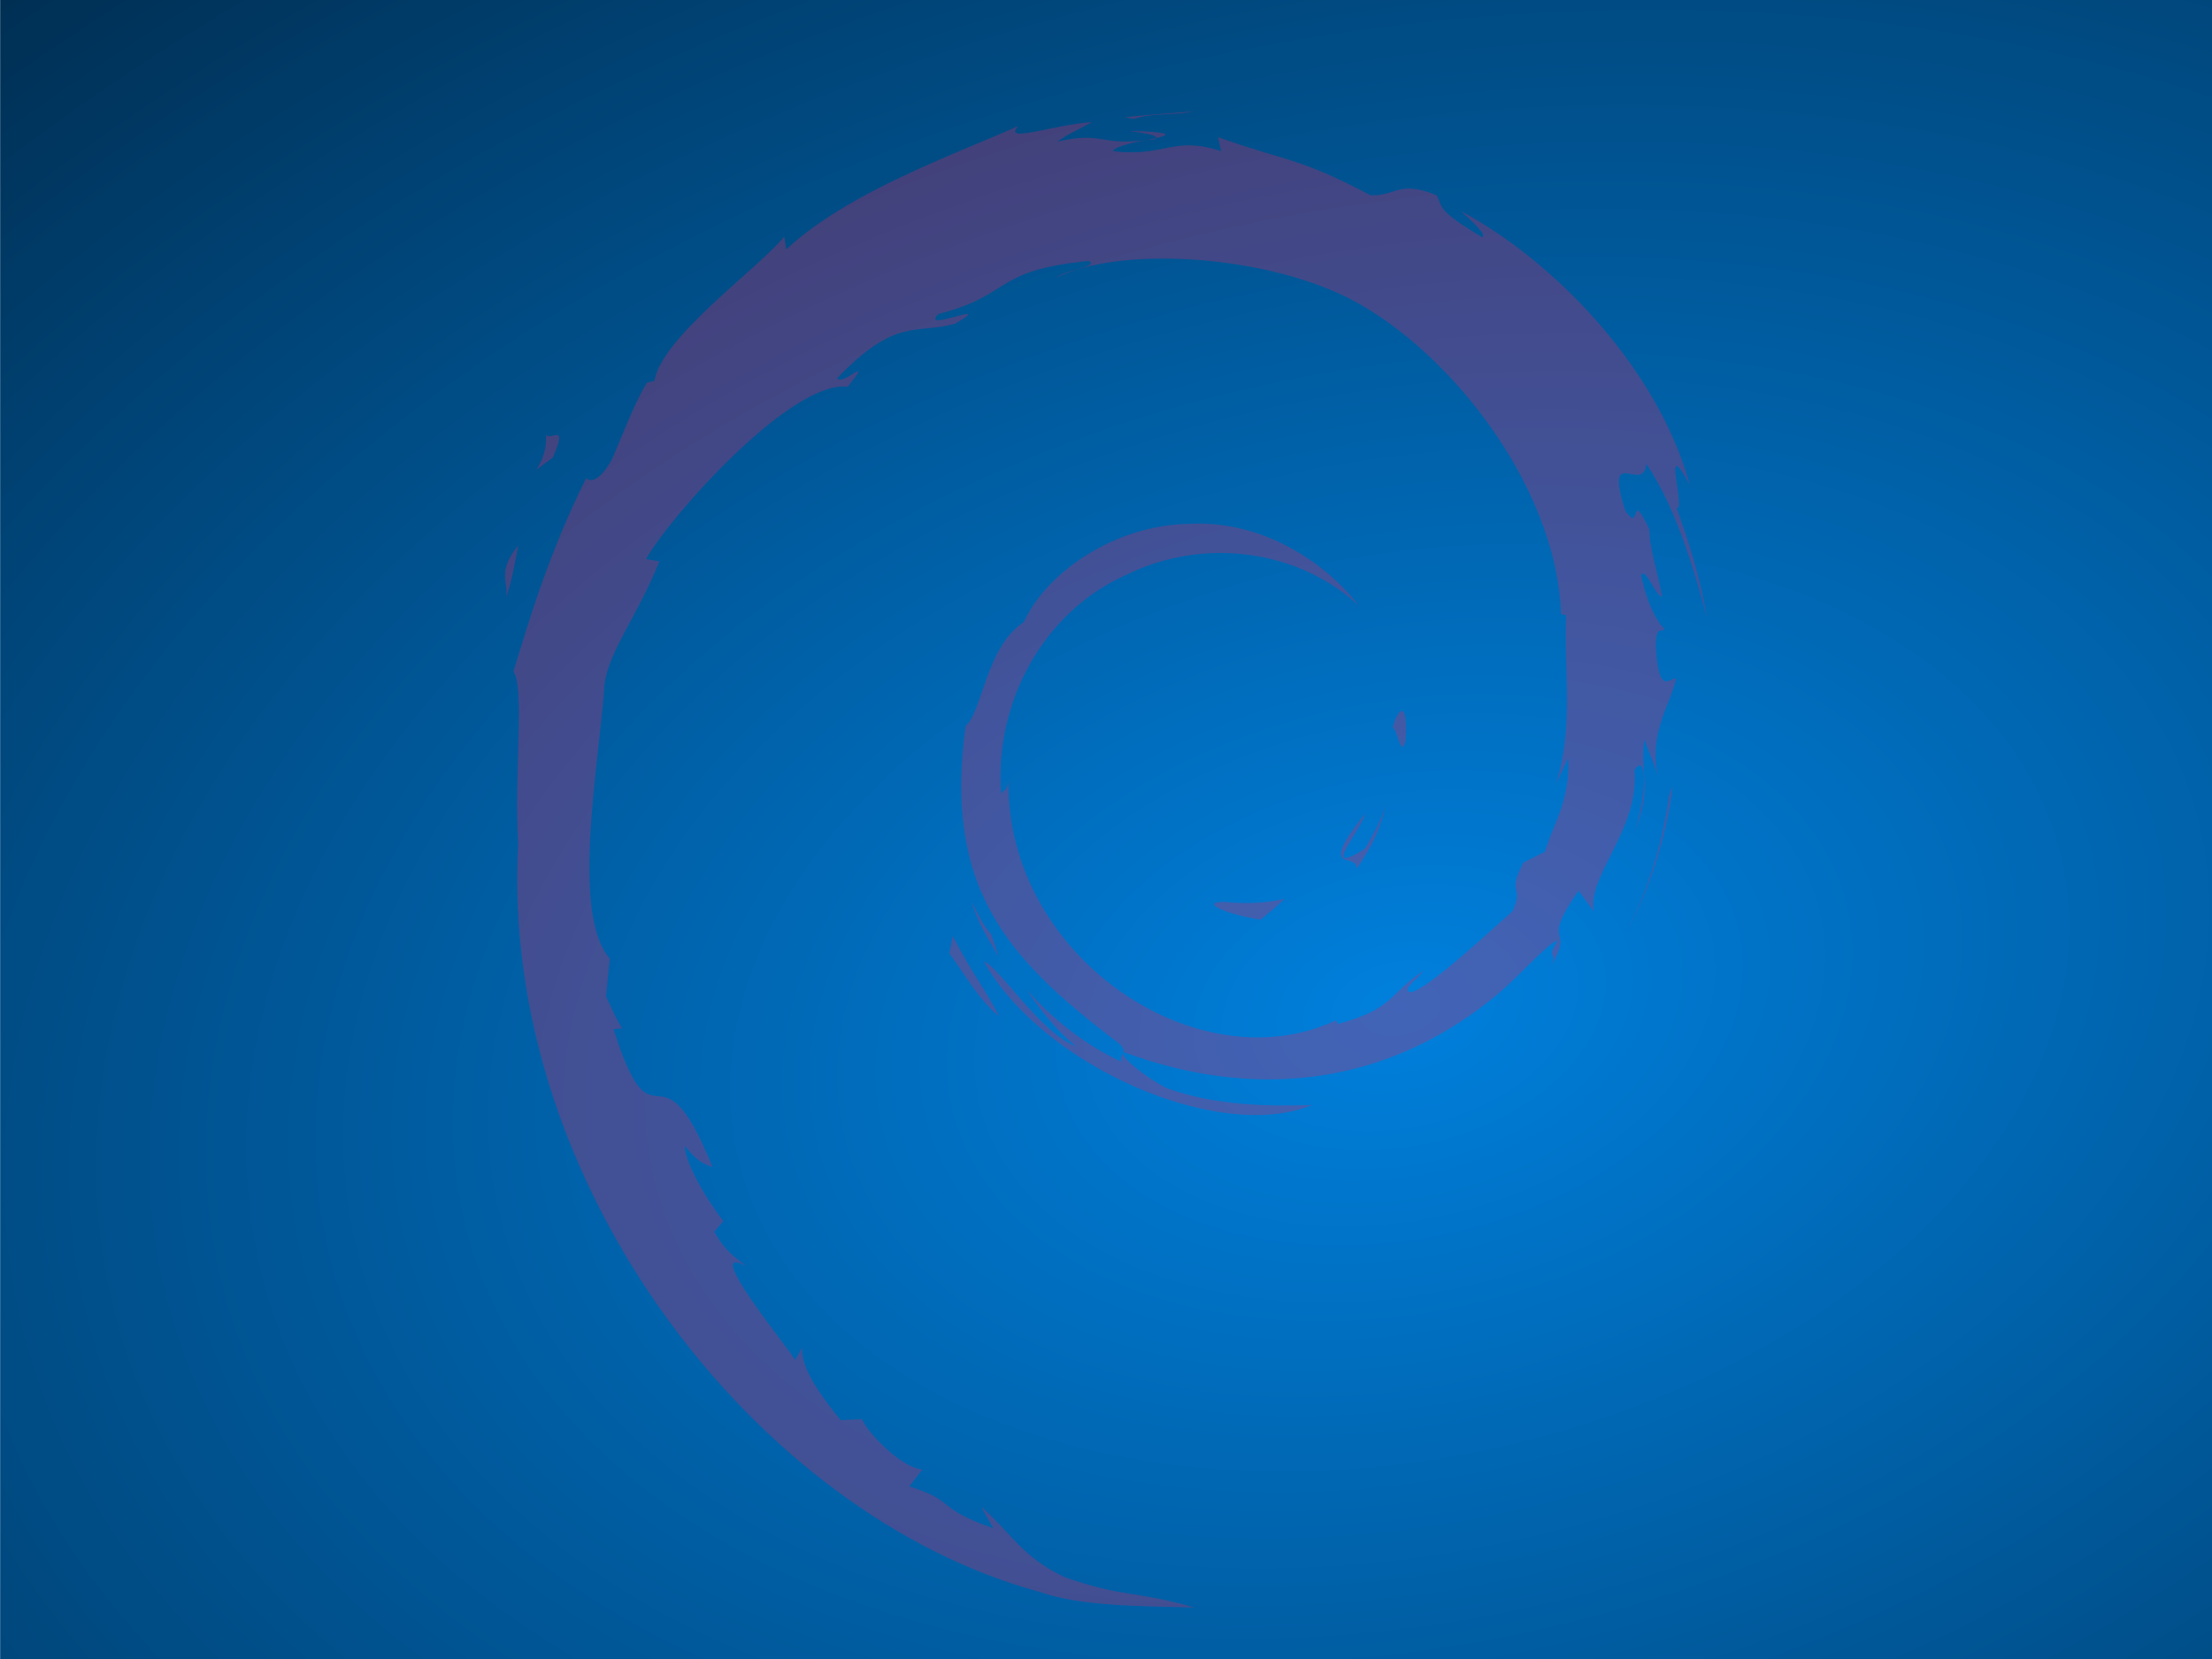
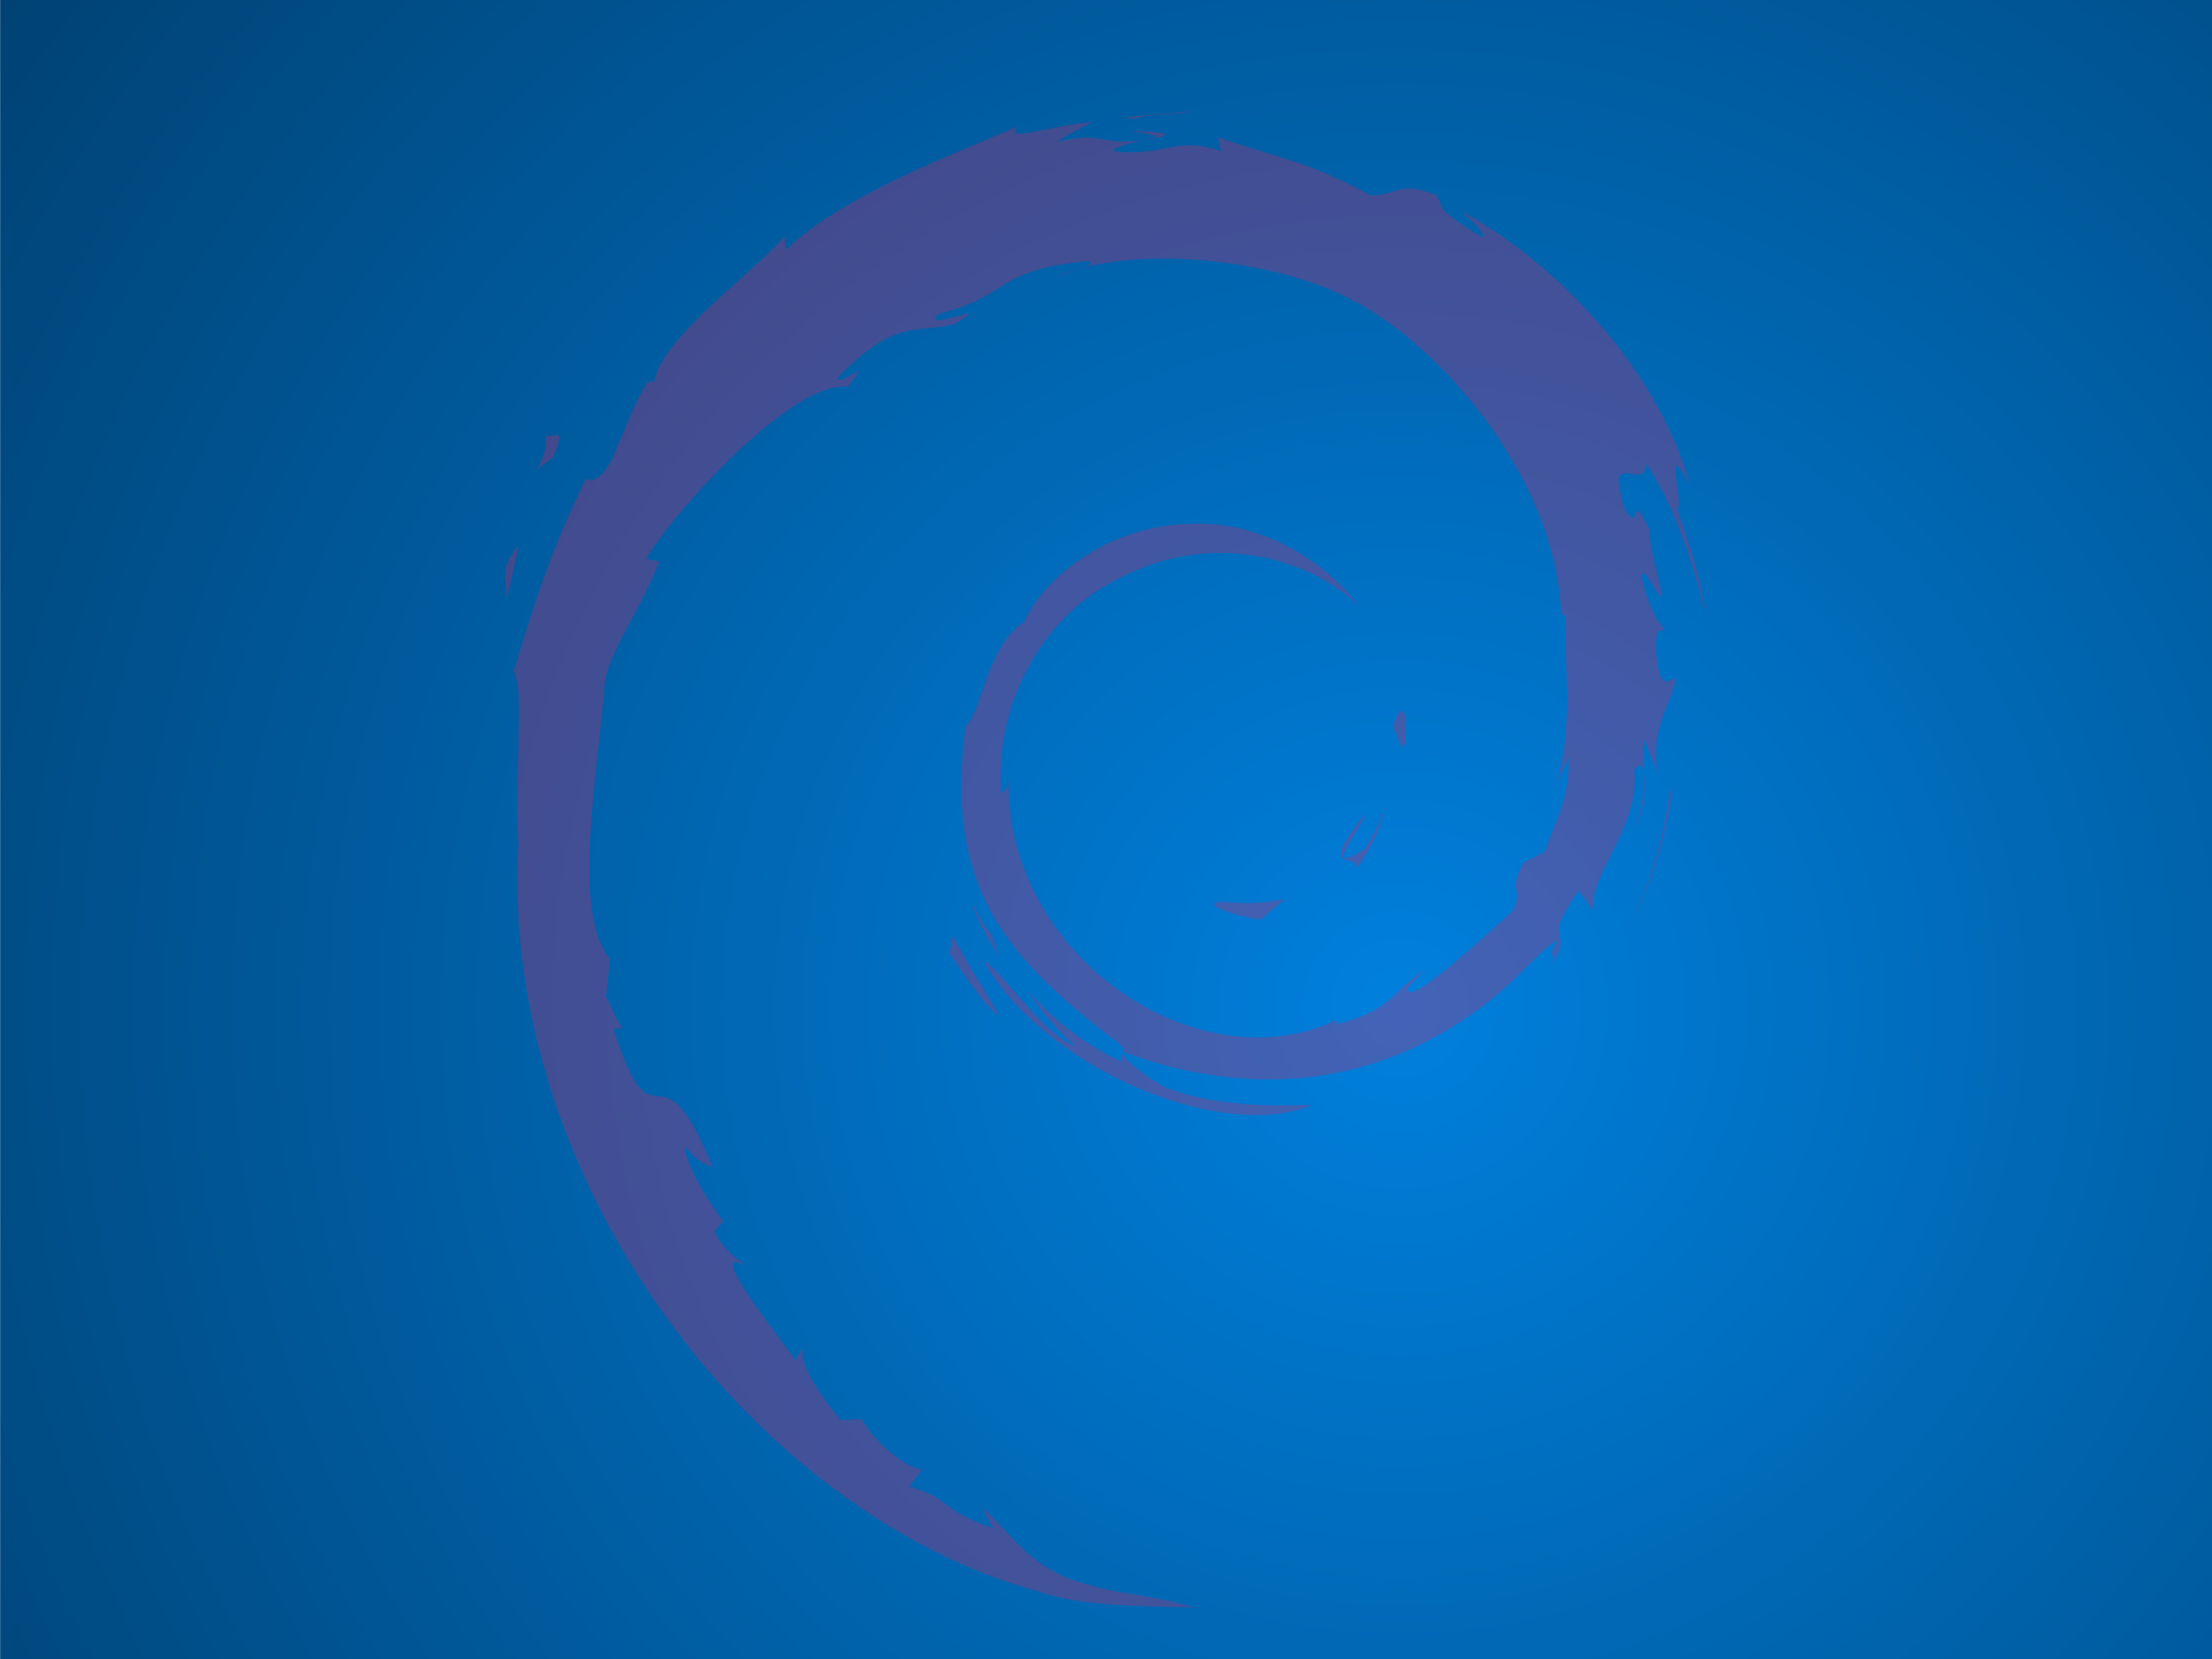
- <svg xmlns="http://www.w3.org/2000/svg" xmlns:xlink="http://www.w3.org/1999/xlink" width="1600px" height="1200px" id="svg8826">
-   <defs id="defs8828">
-     <linearGradient id="linearGradient2160">
-       <stop id="stop2162" offset="0" style="stop-color:#0080dd;stop-opacity:1;" />
-       <stop id="stop2164" offset="1" style="stop-color:#001f38;stop-opacity:1;" />
-     </linearGradient>
-     <radialGradient xlink:href="#linearGradient2160" id="radialGradient8808" gradientUnits="userSpaceOnUse" gradientTransform="matrix(31.77468,-7.072971,4.71699,21.10354,-7878.803,11016.59)" cx="335.497" cy="-375.043" fx="335.497" fy="-375.043" r="59.915" />
+ <svg xmlns="http://www.w3.org/2000/svg" width="1600px" height="1200px" id="svg2">
+   <defs id="defs4">
+     <radialGradient id="defitem0" gradientUnits="userSpaceOnUse" cx="1012.43" cy="728.891" fx="1012.43" fy="728.891" r="1950.38">
+       <stop stop-color="#0080dd" offset="0" stop-opacity="1" id="stop7" />
+       <stop stop-color="#001f38" offset="1" stop-opacity="1" id="stop9" />
+     </radialGradient>
  </defs>
-   <g id="layer1">
-     <rect style="font-style:normal;font-variant:normal;font-weight:normal;font-stretch:normal;letter-spacing:normal;word-spacing:normal;text-anchor:start;fill:url(#radialGradient8808);fill-opacity:1;fill-rule:evenodd;stroke:none;stroke-width:88.988;stroke-linecap:butt;stroke-linejoin:miter;stroke-miterlimit:10.433;stroke-dasharray:none;stroke-dashoffset:0;stroke-opacity:1" id="rect1422" width="1601.895" height="1202.422" x="0.105" y="0" ry="0" />
-     <g transform="matrix(9.979082,0,0,-9.979082,-2363.742,4495.199)" xml:space="preserve" style="font-style:normal;font-variant:normal;font-weight:normal;font-stretch:normal;letter-spacing:normal;word-spacing:normal;text-anchor:start;fill:#d72766;fill-opacity:0.309;stroke:none;stroke-linecap:butt;stroke-linejoin:miter;stroke-miterlimit:10.433;stroke-dasharray:none;stroke-dashoffset:0;stroke-opacity:1;opacity:1;color:#000000;fill-rule:nonzero;stroke-width:0;marker:none;marker-start:none;marker-mid:none;marker-end:none;visibility:visible;display:inline;overflow:visible" id="g8886">
-       <path d="M 325.54,385.09 L 325.46,385.09 L 325.39,385.08 L 325.32,385.08 L 325.25,385.07 L 325.19,385.07 L 325.14,385.06 L 325.09,385.05 L 325.05,385.04 L 325.01,385.03 L 324.97,385.02 L 324.95,385.01 L 324.92,384.99 L 324.9,384.98 L 324.89,384.96 L 324.88,384.94 L 324.87,384.93 L 324.87,384.91 L 324.88,384.89 L 324.89,384.87 L 324.9,384.85 L 324.91,384.83 L 324.93,384.81 L 324.96,384.79 L 324.98,384.76 L 325.02,384.74 L 325.05,384.72 L 325.09,384.69 L 325.13,384.67 L 325.18,384.65 L 325.23,384.62 L 325.28,384.6 L 325.33,384.57 L 325.39,384.54 L 325.45,384.52 L 325.52,384.49 L 325.58,384.47 L 325.65,384.44 L 325.72,384.41 L 325.8,384.39 L 325.87,384.36 L 325.95,384.33 L 326.04,384.31 L 326.2,384.25 L 326.38,384.2 L 326.57,384.15 L 326.76,384.1 L 326.96,384.05 L 327.16,384 L 327.37,383.96 L 327.58,383.92 L 327.79,383.87 L 328.01,383.84 L 328.23,383.8 C 328.88,384.31 329.46,384.82 329.99,385.32 C 328.53,384.96 327.04,384.95 325.54,385.09 z " style="fill:#d72766;fill-rule:nonzero;stroke:none;stroke-width:0;color:#000000;fill-opacity:0.309;stroke-linecap:butt;stroke-linejoin:miter;marker:none;marker-start:none;marker-mid:none;marker-end:none;stroke-miterlimit:10.433;stroke-dasharray:none;stroke-dashoffset:0;stroke-opacity:1;visibility:visible;display:inline;overflow:visible" id="path8888" />
-       <path d="M 335.19,387.49 L 335.39,387.77 L 335.58,388.05 L 335.76,388.34 L 335.93,388.62 L 336.1,388.92 L 336.26,389.21 L 336.41,389.5 L 336.55,389.8 L 336.68,390.1 L 336.8,390.4 L 336.91,390.71 L 337.02,391.02 L 337.11,391.32 L 337.19,391.63 L 337.25,391.95 L 337.31,392.26 C 337.07,391.07 336.43,390.04 335.82,388.95 C 332.46,386.84 335.5,390.21 335.82,391.49 C 332.2,386.94 335.32,388.76 335.19,387.49 z " style="fill:#d72766;fill-rule:nonzero;stroke:none;stroke-width:0;color:#000000;fill-opacity:0.309;stroke-linecap:butt;stroke-linejoin:miter;marker:none;marker-start:none;marker-mid:none;marker-end:none;stroke-miterlimit:10.433;stroke-dasharray:none;stroke-dashoffset:0;stroke-opacity:1;visibility:visible;display:inline;overflow:visible" id="path8890" />
-       <path d="M 338.75,396.76 L 338.75,396.83 L 338.76,396.91 L 338.76,396.98 L 338.77,397.05 L 338.77,397.12 L 338.77,397.19 L 338.78,397.25 L 338.78,397.32 L 338.78,397.38 L 338.78,397.44 L 338.78,397.5 L 338.78,397.56 L 338.79,397.62 L 338.79,397.67 L 338.79,397.73 L 338.78,397.78 L 338.78,397.83 L 338.78,397.88 L 338.78,397.93 L 338.78,397.98 L 338.78,398.02 L 338.78,398.07 L 338.77,398.11 L 338.77,398.15 L 338.77,398.2 L 338.76,398.24 L 338.76,398.27 L 338.76,398.31 L 338.75,398.35 L 338.75,398.38 L 338.74,398.42 L 338.74,398.45 L 338.73,398.48 L 338.73,398.51 L 338.72,398.54 L 338.72,398.57 L 338.71,398.59 L 338.7,398.62 L 338.7,398.64 L 338.69,398.67 L 338.68,398.69 L 338.68,398.71 L 338.67,398.73 L 338.66,398.75 L 338.65,398.77 L 338.65,398.78 L 338.64,398.8 L 338.63,398.81 L 338.62,398.83 L 338.61,398.84 L 338.59,398.86 L 338.58,398.88 L 338.56,398.9 L 338.54,398.91 L 338.52,398.92 L 338.5,398.92 L 338.48,398.92 L 338.46,398.92 L 338.44,398.91 L 338.41,398.91 L 338.39,398.89 L 338.37,398.88 L 338.35,398.86 L 338.32,398.84 L 338.3,398.82 L 338.28,398.8 L 338.26,398.77 L 338.23,398.74 L 338.21,398.71 L 338.19,398.67 L 338.17,398.64 L 338.14,398.6 L 338.12,398.56 L 338.1,398.52 L 338.08,398.47 L 338.06,398.43 L 338.04,398.38 L 338.01,398.33 L 337.99,398.28 L 337.97,398.23 L 337.96,398.18 L 337.94,398.13 L 337.92,398.07 L 337.9,398.02 L 337.88,397.96 L 337.85,397.85 L 337.82,397.73 C 338.16,397.56 338.43,395.45 338.75,396.76 z " style="fill:#d72766;fill-rule:nonzero;stroke:none;stroke-width:0;color:#000000;fill-opacity:0.309;stroke-linecap:butt;stroke-linejoin:miter;marker:none;marker-start:none;marker-mid:none;marker-end:none;stroke-miterlimit:10.433;stroke-dasharray:none;stroke-dashoffset:0;stroke-opacity:1;visibility:visible;display:inline;overflow:visible" id="path8892" />
-       <path d="M 318.73,440.98 L 318.91,440.95 L 319.09,440.92 L 319.28,440.89 L 319.46,440.86 L 319.54,440.85 L 319.63,440.83 L 319.72,440.82 L 319.8,440.8 L 319.88,440.79 L 319.96,440.77 L 320.03,440.76 L 320.11,440.74 L 320.18,440.73 L 320.24,440.71 L 320.3,440.69 L 320.36,440.68 L 320.42,440.66 L 320.46,440.64 L 320.51,440.63 L 320.55,440.61 L 320.58,440.59 L 320.61,440.57 L 320.62,440.56 L 320.63,440.55 L 320.64,440.54 L 320.65,440.54 L 320.65,440.53 L 320.66,440.52 L 320.66,440.51 L 320.66,440.5 L 320.66,440.48 L 320.66,440.47 L 320.65,440.46 L 320.64,440.45 C 321.7,440.68 321.93,440.89 318.73,440.98 z " style="fill:#d72766;fill-rule:nonzero;stroke:none;stroke-width:0;color:#000000;fill-opacity:0.309;stroke-linecap:butt;stroke-linejoin:miter;marker:none;marker-start:none;marker-mid:none;marker-end:none;stroke-miterlimit:10.433;stroke-dasharray:none;stroke-dashoffset:0;stroke-opacity:1;visibility:visible;display:inline;overflow:visible" id="path8894" />
-       <polygon points="320.64,440.45 319.97,440.31 320.6,440.37 320.64,440.45 " style="fill:#d72766;fill-rule:nonzero;stroke:none;stroke-width:0;color:#000000;fill-opacity:0.309;stroke-linecap:butt;stroke-linejoin:miter;marker:none;marker-start:none;marker-mid:none;marker-end:none;stroke-miterlimit:10.433;stroke-dasharray:none;stroke-dashoffset:0;stroke-opacity:1;visibility:visible;display:inline;overflow:visible" id="polygon8896" />
-       <path d="M 350.55,395.53 L 350.56,395.26 L 350.56,395 L 350.55,394.75 L 350.54,394.5 L 350.53,394.27 L 350.51,394.03 L 350.48,393.81 L 350.45,393.59 L 350.41,393.38 L 350.37,393.16 L 350.33,392.96 L 350.28,392.76 L 350.18,392.36 L 350.06,391.97 L 349.93,391.59 L 349.79,391.2 L 349.64,390.82 L 349.48,390.43 L 349.32,390.03 L 349.16,389.61 L 349.08,389.39 L 349,389.17 L 348.92,388.95 L 348.84,388.72 L 347.29,387.94 C 346.02,385.47 347.41,386.38 346.5,384.41 C 344.51,382.64 340.48,378.89 339.19,378.55 C 338.24,378.57 339.82,379.66 340.03,380.09 C 337.38,378.27 337.9,377.35 333.84,376.24 L 333.72,376.51 C 323.7,371.79 309.79,381.13 309.97,393.88 C 309.86,393.07 309.66,393.27 309.44,392.94 C 308.93,399.5 312.47,406.09 318.45,408.77 C 324.3,411.67 331.15,410.48 335.34,406.58 C 333.04,409.59 328.46,412.79 323.03,412.49 C 317.71,412.4 312.74,409.02 311.08,405.36 C 308.36,403.64 308.04,398.75 306.86,397.85 C 305.26,386.11 309.86,381.04 317.64,375.08 C 318.87,374.25 317.98,374.13 318.15,373.5 C 315.57,374.71 313.2,376.54 311.25,378.77 C 312.29,377.27 313.4,375.79 314.84,374.64 C 312.4,375.46 309.14,380.55 308.2,380.75 C 312.4,373.23 325.25,367.56 331.98,370.37 C 328.86,370.26 324.91,370.31 321.41,371.6 C 319.94,372.36 317.94,373.92 318.3,374.21 C 327.48,370.79 336.96,371.62 344.91,377.98 C 346.93,379.56 349.14,382.24 349.78,382.27 C 348.82,380.83 349.94,381.58 349.2,380.3 C 351.21,383.55 348.33,381.63 351.29,385.91 L 352.38,384.41 C 351.97,387.11 355.73,390.38 355.34,394.64 C 356.2,395.95 356.3,393.24 355.39,390.24 C 356.66,393.57 355.73,394.11 356.05,396.85 C 356.4,395.93 356.86,394.95 357.1,393.97 C 356.27,397.19 357.95,399.39 358.36,401.26 C 357.95,401.44 357.09,399.84 356.89,403.64 C 356.92,405.29 357.35,404.5 357.52,404.91 C 357.19,405.09 356.34,406.36 355.82,408.78 C 356.2,409.35 356.82,407.3 357.34,407.22 C 357.01,409.15 356.44,410.62 356.42,412.1 C 354.93,415.21 355.89,411.69 354.68,413.44 C 353.1,418.39 356,414.59 356.2,416.84 C 358.6,413.35 359.97,407.95 360.6,405.72 C 360.12,408.44 359.34,411.09 358.39,413.64 C 359.13,413.33 357.22,419.25 359.35,415.33 C 357.07,423.68 349.63,431.48 342.78,435.15 C 343.62,434.38 344.68,433.42 344.3,433.27 C 340.89,435.3 341.49,435.45 341,436.31 C 338.23,437.44 338.05,436.22 336.21,436.31 C 330.98,439.08 329.97,438.79 325.16,440.52 L 325.38,439.5 C 321.91,440.66 321.34,439.06 317.59,439.5 C 317.36,439.68 318.79,440.14 319.97,440.31 C 316.62,439.87 316.77,440.97 313.5,440.19 C 314.3,440.76 315.16,441.13 316.02,441.61 C 313.29,441.45 309.5,440.02 310.67,441.32 C 306.21,439.33 298.3,436.54 293.86,432.38 L 293.72,433.31 C 291.68,430.87 284.84,426.02 284.3,422.85 L 283.75,422.72 C 282.7,420.93 282.01,418.9 281.17,417.05 C 279.79,414.69 279.14,416.14 279.34,415.77 C 276.61,410.25 275.26,405.61 274.09,401.8 C 274.93,400.56 274.11,394.31 274.43,389.31 C 273.06,364.6 291.77,340.62 312.21,335.08 C 315.21,334.01 319.66,334.05 323.46,333.94 C 318.98,335.22 318.41,334.62 314.05,336.14 C 310.91,337.62 310.22,339.31 307.99,341.24 L 308.87,339.68 C 304.51,341.23 306.33,341.59 302.78,342.72 L 303.72,343.95 C 302.31,344.05 299.97,346.33 299.34,347.59 L 297.79,347.53 C 295.93,349.83 294.94,351.48 295.01,352.77 L 294.51,351.88 C 293.94,352.85 287.67,360.48 290.92,358.7 C 290.32,359.26 289.51,359.6 288.64,361.19 L 289.3,361.95 C 287.74,363.96 286.42,366.55 286.52,367.41 C 287.36,366.28 287.94,366.07 288.51,365.88 C 284.55,375.69 284.33,366.41 281.34,375.87 L 281.97,375.92 C 281.48,376.65 281.19,377.45 280.8,378.23 L 281.07,380.98 C 278.23,384.27 280.28,394.98 280.69,400.85 C 280.97,403.24 283.07,405.78 284.66,409.77 L 283.69,409.94 C 285.54,413.17 294.27,422.93 298.32,422.43 C 300.28,424.89 297.93,422.43 297.55,423.05 C 301.85,427.51 303.2,426.2 306.11,427 C 309.24,428.86 303.42,426.27 304.9,427.71 C 310.32,429.09 308.74,430.85 315.8,431.55 C 316.55,431.13 314.07,430.9 313.45,430.35 C 317.96,432.56 327.73,432.05 334.07,429.12 C 341.43,425.69 349.7,415.52 350.02,405.95 L 350.39,405.86 C 350.21,402.05 350.98,397.66 349.64,393.62 L 350.55,395.53 z " style="fill:#d72766;fill-rule:nonzero;stroke:none;stroke-width:0;color:#000000;fill-opacity:0.309;stroke-linecap:butt;stroke-linejoin:miter;marker:none;marker-start:none;marker-mid:none;marker-end:none;stroke-miterlimit:10.433;stroke-dasharray:none;stroke-dashoffset:0;stroke-opacity:1;visibility:visible;display:inline;overflow:visible" id="path8898" />
-       <path d="M 305.93,382.62 L 305.68,381.36 C 306.86,379.76 307.8,378.02 309.3,376.77 C 308.22,378.88 307.41,379.76 305.93,382.62 z " style="fill:#d72766;fill-rule:nonzero;stroke:none;stroke-width:0;color:#000000;fill-opacity:0.309;stroke-linecap:butt;stroke-linejoin:miter;marker:none;marker-start:none;marker-mid:none;marker-end:none;stroke-miterlimit:10.433;stroke-dasharray:none;stroke-dashoffset:0;stroke-opacity:1;visibility:visible;display:inline;overflow:visible" id="path8900" />
-       <path d="M 308.72,382.73 L 308.61,382.86 L 308.5,383 L 308.4,383.13 L 308.3,383.27 L 308.2,383.42 L 308.11,383.56 L 308.02,383.71 L 307.94,383.85 L 307.86,384.01 L 307.78,384.16 L 307.62,384.46 L 307.47,384.77 L 307.31,385.08 C 307.71,383.62 308.52,382.38 309.27,381.1 L 308.72,382.73 z " style="fill:#d72766;fill-rule:nonzero;stroke:none;stroke-width:0;color:#000000;fill-opacity:0.309;stroke-linecap:butt;stroke-linejoin:miter;marker:none;marker-start:none;marker-mid:none;marker-end:none;stroke-miterlimit:10.433;stroke-dasharray:none;stroke-dashoffset:0;stroke-opacity:1;visibility:visible;display:inline;overflow:visible" id="path8902" />
-       <path d="M 358.12,393.47 L 357.86,392.81 C 357.38,389.37 356.34,385.97 354.73,382.81 C 356.5,386.14 357.64,389.78 358.12,393.47 z " style="fill:#d72766;fill-rule:nonzero;stroke:none;stroke-width:0;color:#000000;fill-opacity:0.309;stroke-linecap:butt;stroke-linejoin:miter;marker:none;marker-start:none;marker-mid:none;marker-end:none;stroke-miterlimit:10.433;stroke-dasharray:none;stroke-dashoffset:0;stroke-opacity:1;visibility:visible;display:inline;overflow:visible" id="path8904" />
-       <path d="M 319.09,441.85 L 319.2,441.89 L 319.32,441.92 L 319.44,441.96 L 319.57,441.99 L 319.69,442.01 L 319.82,442.04 L 319.95,442.06 L 320.08,442.08 L 320.36,442.11 L 320.63,442.14 L 320.91,442.16 L 321.19,442.17 L 321.76,442.21 L 322.04,442.22 L 322.32,442.24 L 322.59,442.27 L 322.86,442.3 L 322.98,442.32 L 323.11,442.34 L 323.24,442.36 L 323.36,442.39 C 321.68,442.24 320.01,442.16 318.36,441.95 L 319.09,441.85 z " style="fill:#d72766;fill-rule:nonzero;stroke:none;stroke-width:0;color:#000000;fill-opacity:0.309;stroke-linecap:butt;stroke-linejoin:miter;marker:none;marker-start:none;marker-mid:none;marker-end:none;stroke-miterlimit:10.433;stroke-dasharray:none;stroke-dashoffset:0;stroke-opacity:1;visibility:visible;display:inline;overflow:visible" id="path8906" />
-       <path d="M 276.43,419.17 L 276.44,419.05 L 276.45,418.93 L 276.45,418.81 L 276.45,418.7 L 276.45,418.59 L 276.45,418.48 L 276.44,418.38 L 276.43,418.27 L 276.42,418.17 L 276.41,418.07 L 276.39,417.98 L 276.37,417.88 L 276.35,417.79 L 276.33,417.71 L 276.31,417.62 L 276.28,417.54 L 276.26,417.46 L 276.23,417.38 L 276.2,417.31 L 276.18,417.24 L 276.15,417.17 L 276.12,417.1 L 276.09,417.04 L 276.07,416.98 L 276.04,416.92 L 276.01,416.87 L 275.98,416.82 L 275.96,416.77 L 275.93,416.72 L 275.91,416.68 L 275.89,416.64 L 275.87,416.61 L 275.85,416.58 L 275.83,416.55 L 275.81,416.52 L 275.8,416.5 L 275.79,416.48 L 275.78,416.46 L 275.77,416.45 L 275.77,416.44 L 275.77,416.43 L 275.77,416.43 L 275.77,416.43 L 275.78,416.43 L 275.8,416.44 L 275.81,416.45 L 275.83,416.47 L 275.86,416.49 L 275.88,416.51 L 275.92,416.53 L 275.93,416.55 L 275.95,416.56 L 275.97,416.58 L 276,416.59 L 276.02,416.61 L 276.04,416.63 L 276.07,416.65 L 276.09,416.67 L 276.12,416.69 L 276.15,416.71 L 276.18,416.74 L 276.21,416.76 L 276.25,416.79 L 276.28,416.81 L 276.32,416.84 L 276.36,416.87 L 276.39,416.9 L 276.43,416.93 L 276.48,416.96 L 276.52,416.99 L 276.57,417.02 L 276.61,417.05 L 276.66,417.09 L 276.71,417.12 L 276.76,417.16 L 276.81,417.2 L 276.87,417.24 L 276.93,417.28 C 278.23,420.23 276.41,418.09 276.43,419.17 z " style="fill:#d72766;fill-rule:nonzero;stroke:none;stroke-width:0;fill-opacity:0.309;color:#000000;stroke-linecap:butt;stroke-linejoin:miter;marker:none;marker-start:none;marker-mid:none;marker-end:none;stroke-miterlimit:10.433;stroke-dasharray:none;stroke-dashoffset:0;stroke-opacity:1;visibility:visible;display:inline;overflow:visible" id="path8908" />
-       <path d="M 273.56,407.17 L 273.61,407.33 L 273.66,407.49 L 273.71,407.64 L 273.75,407.79 L 273.79,407.93 L 273.83,408.07 L 273.87,408.21 L 273.9,408.35 L 273.94,408.48 L 273.97,408.61 L 274,408.73 L 274.03,408.86 L 274.05,408.98 L 274.08,409.1 L 274.13,409.33 L 274.17,409.55 L 274.21,409.76 L 274.25,409.97 L 274.29,410.17 L 274.33,410.37 L 274.36,410.56 L 274.4,410.75 L 274.44,410.94 C 272.88,408.95 273.72,408.52 273.56,407.17 z " style="fill:#d72766;fill-rule:nonzero;stroke:none;stroke-width:0;color:#000000;fill-opacity:0.309;stroke-linecap:butt;stroke-linejoin:miter;marker:none;marker-start:none;marker-mid:none;marker-end:none;stroke-miterlimit:10.433;stroke-dasharray:none;stroke-dashoffset:0;stroke-opacity:1;visibility:visible;display:inline;overflow:visible" id="path8910" />
+   <g id="Layer">
+     <g id="layer1">
+       <path fill="url(#defitem0)" stroke-width="88.988" d="M0.105 1202.42L0.105 0L1602 0L1602 1202.42L0.105 1202.42Z" fill-rule="evenodd" id="path13" />
+       <g id="g8886">
+         <path id="path8888" fill="#d62666" fill-opacity="0.309" stroke-width="0" d="M884.848 652.354L884.05 652.354L883.351 652.454L882.653 652.454L881.954 652.554L881.356 652.554L880.857 652.654L880.358 652.753L879.959 652.853L879.559 652.953L879.16 653.053L878.961 653.153L878.661 653.352L878.462 653.452L878.362 653.652L878.262 653.851L878.162 653.951L878.162 654.151L878.262 654.35L878.362 654.55L878.462 654.749L878.562 654.949L878.761 655.148L879.06 655.348L879.26 655.647L879.659 655.847L879.959 656.047L880.358 656.346L880.757 656.546L881.256 656.745L881.755 657.044L882.254 657.244L882.753 657.543L883.351 657.843L883.95 658.042L884.649 658.342L885.248 658.541L885.946 658.841L886.645 659.14L887.443 659.34L888.141 659.639L888.94 659.938L889.838 660.138L891.435 660.737L893.231 661.236L895.127 661.735L897.023 662.234L899.019 662.733L901.014 663.232L903.11 663.631L905.206 664.03L907.301 664.529L909.497 664.828L911.692 665.227C918.178 660.138 923.966 655.049 929.255 650.059C914.686 653.652 899.817 653.751 884.848 652.354Z" />
+         <path id="path8890" fill="#d62666" fill-opacity="0.309" stroke-width="0" d="M981.146 628.405L983.142 625.61L985.038 622.816L986.835 619.922L988.531 617.128L990.227 614.134L991.824 611.24L993.321 608.347L994.718 605.353L996.015 602.359L997.213 599.365L998.311 596.272L999.408 593.178L1000.31 590.185L1001.1 587.091L1001.7 583.898L1002.3 580.804C999.907 592.679 993.521 602.958 987.433 613.835C953.904 634.891 984.24 601.261 987.433 588.488C951.309 633.893 982.444 615.731 981.146 628.405Z" />
+         <path id="path8892" fill="#d62666" fill-opacity="0.309" stroke-width="0" d="M1016.67 535.898L1016.67 535.2L1016.77 534.402L1016.77 533.703L1016.87 533.004L1016.87 532.306L1016.87 531.607L1016.97 531.009L1016.97 530.31L1016.97 529.711L1016.97 529.113L1016.97 528.514L1016.97 527.915L1017.07 527.316L1017.07 526.817L1017.07 526.219L1016.97 525.72L1016.97 525.221L1016.97 524.722L1016.97 524.223L1016.97 523.724L1016.97 523.325L1016.97 522.826L1016.87 522.427L1016.87 522.028L1016.87 521.529L1016.77 521.129L1016.77 520.83L1016.77 520.431L1016.67 520.032L1016.67 519.732L1016.57 519.333L1016.57 519.034L1016.47 518.734L1016.47 518.435L1016.37 518.136L1016.37 517.836L1016.27 517.637L1016.17 517.337L1016.17 517.138L1016.07 516.838L1015.97 516.639L1015.97 516.439L1015.87 516.24L1015.77 516.04L1015.67 515.84L1015.67 515.741L1015.57 515.541L1015.47 515.441L1015.37 515.242L1015.27 515.142L1015.08 514.942L1014.98 514.743L1014.78 514.543L1014.58 514.443L1014.38 514.344L1014.18 514.344L1013.98 514.344L1013.78 514.344L1013.58 514.443L1013.28 514.443L1013.08 514.643L1012.88 514.743L1012.68 514.942L1012.38 515.142L1012.18 515.342L1011.98 515.541L1011.78 515.84L1011.48 516.14L1011.28 516.439L1011.08 516.838L1010.88 517.138L1010.58 517.537L1010.39 517.936L1010.19 518.335L1009.99 518.834L1009.79 519.233L1009.59 519.732L1009.29 520.231L1009.09 520.73L1008.89 521.229L1008.79 521.728L1008.59 522.227L1008.39 522.826L1008.19 523.325L1007.99 523.924L1007.69 525.021L1007.39 526.219C1010.78 527.915 1013.48 548.971 1016.67 535.898Z" />
+         <path id="path8894" fill="#d62666" fill-opacity="0.309" stroke-width="0" d="M816.891 94.62L818.687 94.92L820.483 95.22L822.379 95.52L824.176 95.82L824.974 95.92L825.872 96.12L826.77 96.22L827.568 96.42L828.367 96.52L829.165 96.72L829.864 96.82L830.662 97.02L831.36 97.12L831.959 97.32L832.558 97.52L833.157 97.62L833.755 97.82L834.155 98.02L834.654 98.12L835.053 98.32L835.352 98.52L835.651 98.71L835.751 98.81L835.851 98.91L835.951 99.01L836.051 99.01L836.051 99.11L836.15 99.21L836.15 99.31L836.15 99.41L836.15 99.61L836.15 99.71L836.051 99.81L835.951 99.91C846.529 97.62 848.824 95.52 816.891 94.62Z" />
+         <path id="polygon8896" fill="#d62666" fill-opacity="0.309" stroke-width="0" d="M835.951 99.91L829.265 101.31L835.552 100.71L835.951 99.91Z" />
+         <path id="path8898" fill="#d62666" fill-opacity="0.309" stroke-width="0" d="M1134.43 548.173L1134.52 550.867L1134.52 553.462L1134.43 555.956L1134.33 558.451L1134.23 560.746L1134.03 563.141L1133.73 565.337L1133.43 567.532L1133.03 569.628L1132.63 571.823L1132.23 573.819L1131.73 575.815L1130.73 579.806L1129.54 583.698L1128.24 587.49L1126.84 591.382L1125.34 595.174L1123.75 599.066L1122.15 603.058L1120.55 607.249L1119.76 609.444L1118.96 611.64L1118.16 613.835L1117.36 616.13L1101.89 623.914C1089.22 648.562 1103.09 639.481 1094.01 659.14C1074.15 676.803 1033.94 714.225 1021.06 717.618C1011.58 717.418 1027.35 706.541 1029.45 702.25C1003 720.412 1008.19 729.592 967.675 740.669L966.477 737.975C866.487 785.076 727.678 691.871 729.474 564.638C728.376 572.721 726.381 570.725 724.185 574.019C719.096 508.556 754.422 442.794 814.097 416.05C872.474 387.11 940.831 398.985 982.643 437.904C959.691 407.867 913.987 375.934 859.801 378.927C806.712 379.826 757.116 413.555 740.551 450.078C713.408 467.242 710.214 516.04 698.439 525.021C682.473 642.176 728.376 692.77 806.014 752.245C818.288 760.528 809.406 761.725 811.103 768.012C785.357 755.937 761.706 737.675 742.247 715.422C752.626 730.391 763.702 745.16 778.072 756.636C753.723 748.453 721.191 697.659 711.811 695.664C753.723 770.706 881.954 827.288 949.114 799.246C917.979 800.344 878.562 799.845 843.635 786.972C828.965 779.388 809.007 763.821 812.6 760.927C904.208 795.055 998.809 786.773 1078.14 723.306C1098.3 707.539 1120.35 680.795 1126.74 680.495C1117.16 694.865 1128.34 687.381 1120.95 700.154C1141.01 667.722 1112.27 686.882 1141.81 644.171L1152.69 659.14C1148.6 632.197 1186.12 599.565 1182.22 557.054C1190.81 543.981 1191.8 571.025 1182.72 600.962C1195.4 567.732 1186.12 562.343 1189.31 535C1192.8 544.181 1197.39 553.961 1199.79 563.74C1191.51 531.607 1208.27 509.653 1212.36 490.993C1208.27 489.196 1199.69 505.163 1197.69 467.242C1197.99 450.777 1202.28 458.66 1203.98 454.569C1200.69 452.773 1192.2 440.099 1187.01 415.95C1190.81 410.262 1196.99 430.719 1202.18 431.517C1198.89 412.258 1193.2 397.588 1193 382.819C1178.13 351.784 1187.71 386.911 1175.64 369.447C1159.87 320.051 1188.81 357.971 1190.81 335.518C1214.76 370.345 1228.43 424.232 1234.71 446.486C1229.93 419.343 1222.14 392.898 1212.66 367.452C1220.05 370.545 1200.99 311.469 1222.24 350.587C1199.49 267.262 1125.24 189.42 1056.89 152.8C1065.27 160.49 1075.85 170.07 1072.06 171.56C1038.03 151.3 1044.01 149.81 1039.12 141.23C1011.48 129.95 1009.69 142.12 991.325 141.23C939.135 113.58 929.056 116.48 881.056 99.21L883.252 109.39C848.624 97.82 842.936 113.78 805.515 109.39C803.219 107.6 817.49 103.01 829.265 101.31C795.835 105.7 797.332 94.72 764.7 102.51C772.683 96.82 781.265 93.13 789.847 88.34C762.605 89.93 724.784 104.2 736.459 91.23C691.953 111.09 613.018 138.93 568.711 180.44L567.314 171.16C546.957 195.51 478.7 243.91 473.311 275.544L467.823 276.841C457.344 294.704 450.459 314.962 442.076 333.423C428.305 356.973 421.819 342.504 423.815 346.196C396.572 401.281 383.1 447.584 371.425 485.604C379.807 497.978 371.624 560.347 374.817 610.243C361.146 856.826 547.855 1096.12 751.827 1151.41C781.764 1162.09 826.171 1161.69 864.092 1162.78C819.386 1150.01 813.697 1156 770.189 1140.83C738.854 1126.06 731.969 1109.2 709.715 1089.94L718.497 1105.5C674.988 1090.04 693.15 1086.44 657.724 1075.17L667.105 1062.89C653.034 1061.9 629.683 1039.14 623.396 1026.57L607.929 1027.17C589.368 1004.22 579.488 987.751 580.187 974.878L575.197 983.76C569.509 974.08 506.941 897.94 539.373 915.702C533.385 910.114 525.302 906.721 516.62 890.854L523.206 883.27C507.639 863.212 494.467 837.366 495.465 828.784C503.847 840.061 509.635 842.156 515.323 844.052C475.806 746.158 473.61 838.764 443.773 744.361L450.06 743.862C445.17 736.578 442.276 728.594 438.384 720.811L441.079 693.368C412.738 660.537 433.195 553.661 437.287 495.084C440.081 471.234 461.037 445.887 476.903 406.071L467.224 404.374C485.685 372.142 572.802 274.746 613.218 279.735C632.777 255.187 609.326 279.735 605.534 273.548C648.444 229.042 661.916 242.114 690.955 234.131C722.189 215.57 664.111 241.416 678.88 227.046C732.967 213.275 717.2 195.71 787.652 188.73C795.136 192.92 770.388 195.21 764.201 200.701C809.207 178.65 906.703 183.74 969.97 212.975C1043.42 247.204 1125.94 348.691 1129.14 444.191L1132.83 445.089C1131.03 483.109 1138.72 526.917 1125.34 567.233L1134.43 548.173Z" />
+         <path id="path8900" fill="#d62666" fill-opacity="0.309" stroke-width="0" d="M689.159 677.003L686.664 689.576C698.439 705.543 707.819 722.906 722.788 735.38C712.011 714.324 703.928 705.543 689.159 677.003Z" />
+         <path id="path8902" fill="#d62666" fill-opacity="0.309" stroke-width="0" d="M717 675.905L715.902 674.608L714.805 673.211L713.807 671.913L712.809 670.516L711.811 669.019L710.913 667.622L710.015 666.125L709.217 664.728L708.418 663.132L707.62 661.635L706.023 658.641L704.526 655.548L702.93 652.454C706.921 667.024 715.004 679.398 722.489 692.171L717 675.905Z" />
+         <path id="path8904" fill="#d62666" fill-opacity="0.309" stroke-width="0" d="M1209.97 568.73L1207.37 575.316C1202.58 609.644 1192.2 643.573 1176.14 675.107C1193.8 641.876 1205.18 605.552 1209.97 568.73Z" />
+         <path id="path8906" fill="#d62666" fill-opacity="0.309" stroke-width="0" d="M820.483 85.94L821.581 85.54L822.778 85.24L823.976 84.84L825.273 84.54L826.471 84.34L827.768 84.05L829.065 83.85L830.363 83.65L833.157 83.35L835.851 83.05L838.645 82.85L841.439 82.75L847.127 82.35L849.922 82.25L852.716 82.05L855.41 81.75L858.104 81.45L859.302 81.25L860.599 81.05L861.896 80.85L863.094 80.55C846.329 82.05 829.664 82.85 813.199 84.94L820.483 85.94Z" />
+         <path id="path8908" fill="#d62666" fill-opacity="0.309" stroke-width="0" d="M394.776 312.267L394.875 313.465L394.975 314.662L394.975 315.86L394.975 316.957L394.975 318.055L394.975 319.153L394.875 320.151L394.776 321.248L394.676 322.246L394.576 323.244L394.376 324.142L394.177 325.14L393.977 326.038L393.778 326.837L393.578 327.735L393.279 328.533L393.079 329.331L392.78 330.13L392.48 330.828L392.281 331.527L391.981 332.225L391.682 332.924L391.383 333.523L391.183 334.121L390.884 334.72L390.584 335.219L390.285 335.718L390.085 336.217L389.786 336.716L389.587 337.115L389.387 337.514L389.187 337.814L388.988 338.113L388.788 338.412L388.589 338.712L388.489 338.911L388.389 339.111L388.289 339.311L388.189 339.41L388.189 339.51L388.189 339.61L388.189 339.61L388.189 339.61L388.289 339.61L388.489 339.51L388.589 339.41L388.788 339.211L389.088 339.011L389.287 338.812L389.686 338.612L389.786 338.412L389.986 338.313L390.185 338.113L390.485 338.013L390.684 337.814L390.884 337.614L391.183 337.414L391.383 337.215L391.682 337.015L391.981 336.816L392.281 336.516L392.58 336.317L392.979 336.017L393.279 335.818L393.678 335.518L394.077 335.219L394.376 334.92L394.776 334.62L395.275 334.321L395.674 334.022L396.173 333.722L396.572 333.423L397.071 333.024L397.57 332.724L398.069 332.325L398.568 331.926L399.166 331.527L399.765 331.128C412.738 301.689 394.576 323.045 394.776 312.267Z" />
+         <path id="path8910" fill="#d62666" fill-opacity="0.309" stroke-width="0" d="M366.136 432.016L366.635 430.42L367.134 428.823L367.633 427.326L368.032 425.829L368.431 424.432L368.83 423.035L369.229 421.638L369.529 420.241L369.928 418.944L370.227 417.646L370.526 416.449L370.826 415.152L371.025 413.954L371.325 412.757L371.824 410.461L372.223 408.266L372.622 406.17L373.021 404.075L373.42 402.079L373.82 400.083L374.119 398.187L374.518 396.291L374.917 394.395C359.35 414.253 367.732 418.544 366.136 432.016Z" />
+       </g>
    </g>
  </g>
</svg>
